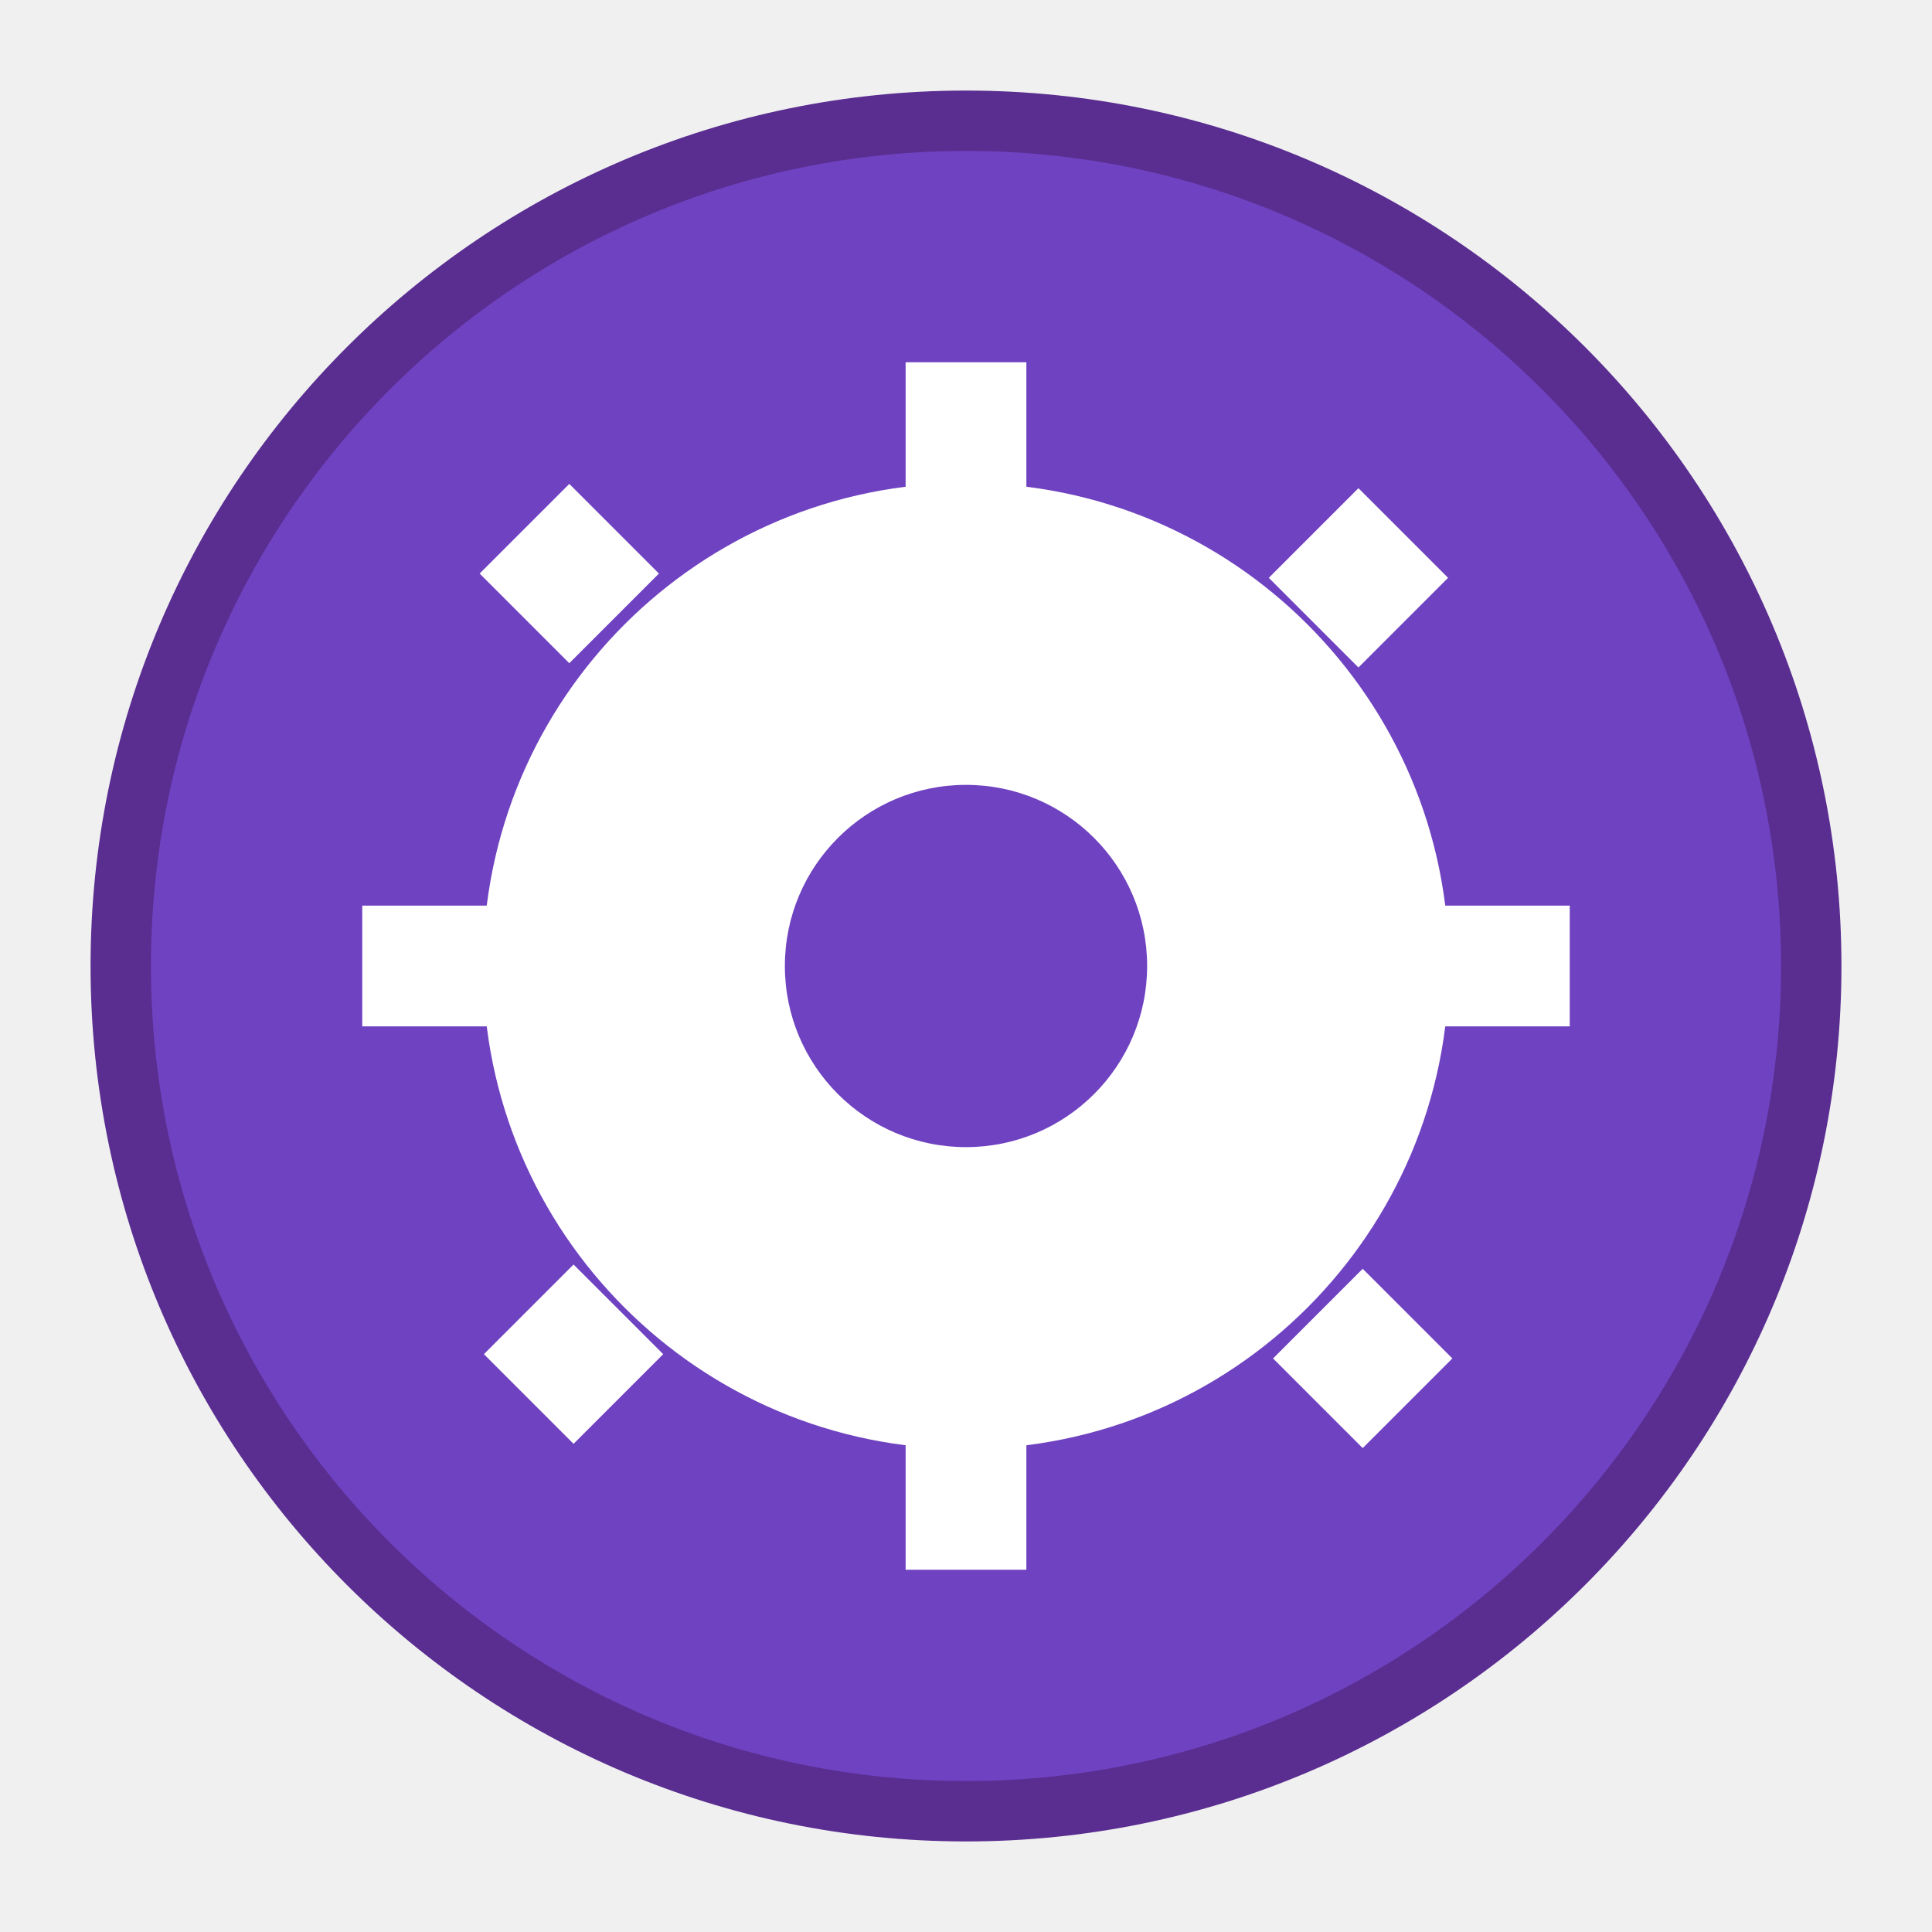
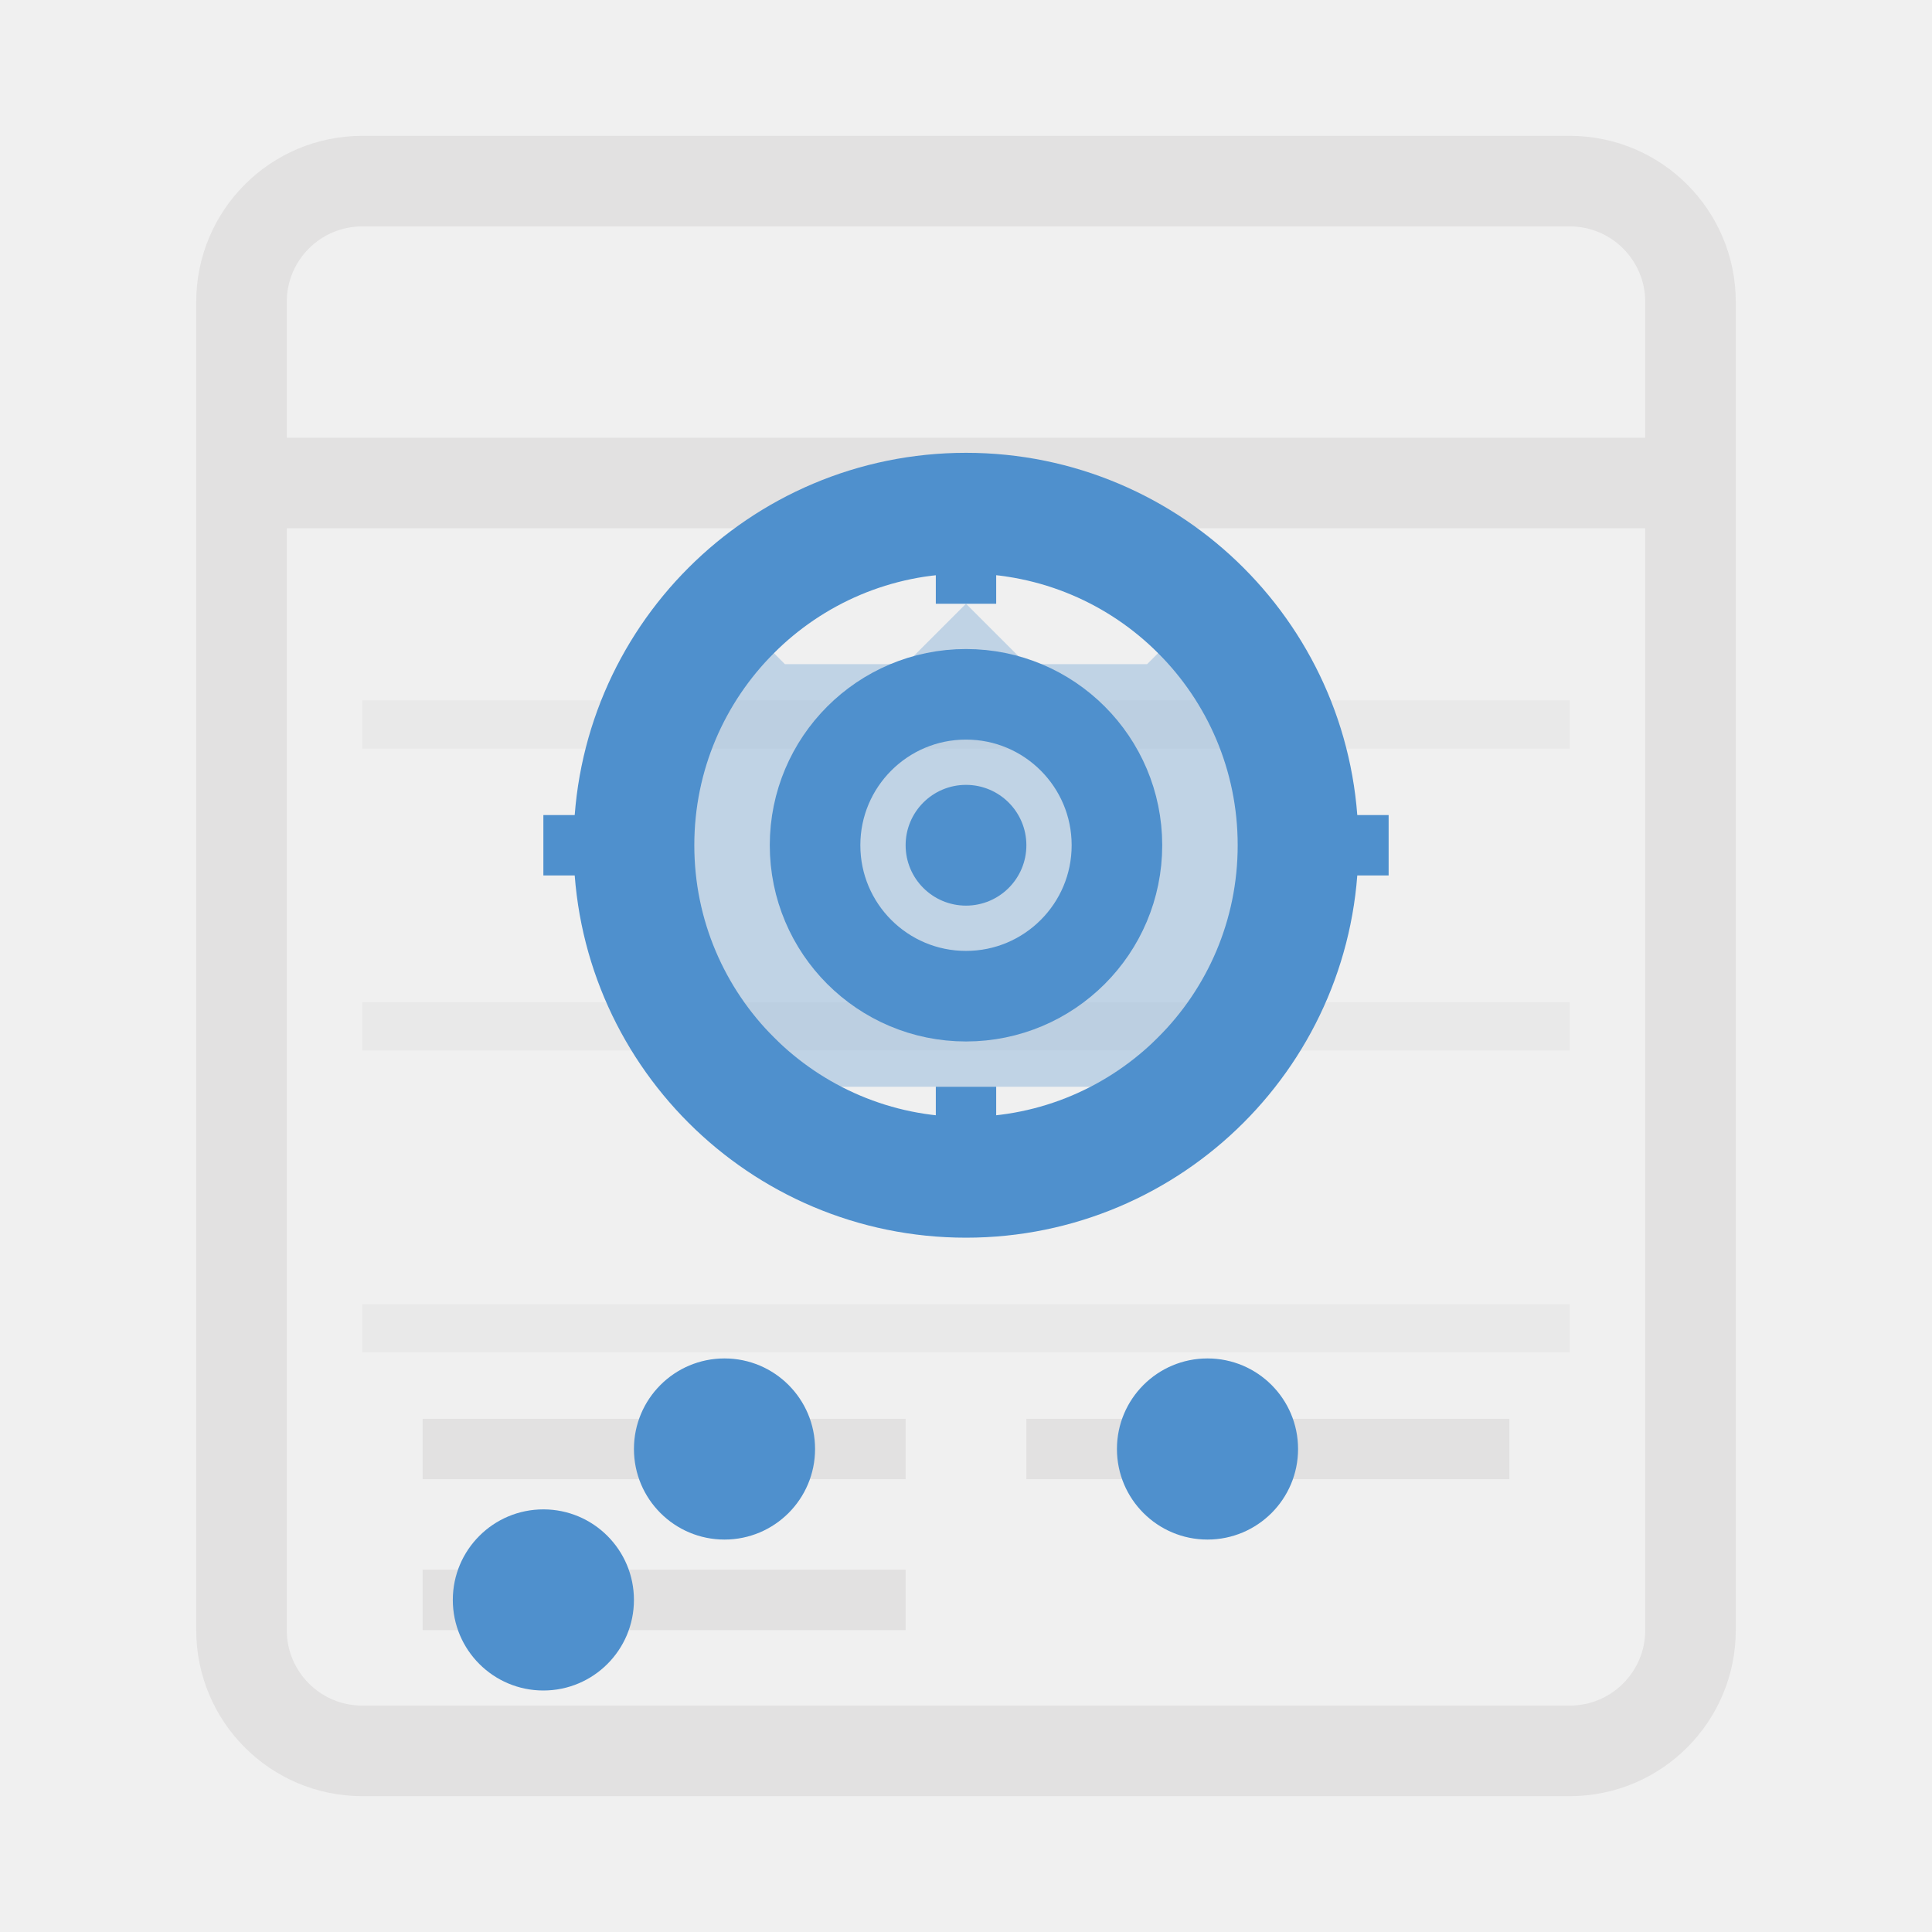
<svg xmlns="http://www.w3.org/2000/svg" width="32" height="32" viewBox="0 0 32 32">
-   <circle cx="16" cy="16" r="14" fill="#6F42C1" stroke="#5A2D91" stroke-width="1" />
-   <g fill="#FFFFFF">
-     <circle cx="16" cy="16" r="8" />
-     <rect x="15" y="6" width="2" height="3" />
-     <rect x="23" y="15" width="3" height="2" />
-     <rect x="15" y="23" width="2" height="3" />
-     <rect x="6" y="15" width="3" height="2" />
-     <rect x="21.5" y="8.5" width="2.1" height="2.1" transform="rotate(45 22.5 9.5)" />
-     <rect x="21.5" y="21.4" width="2.1" height="2.1" transform="rotate(45 22.5 22.5)" />
-     <rect x="8.4" y="21.4" width="2.1" height="2.1" transform="rotate(45 9.5 22.5)" />
-     <rect x="8.4" y="8.5" width="2.1" height="2.1" transform="rotate(45 9.5 9.5)" />
-     <circle cx="16" cy="16" r="3" fill="#6F42C1" />
-   </g>
+   <rect x="4" y="3" width="24" height="26" rx="2" fill="none" stroke="#e2e1e1" stroke-width="1.5" />
+   <line x1="4" y1="8" x2="28" y2="8" stroke="#e2e1e1" stroke-width="1.5" />
+   <line x1="6" y1="12" x2="26" y2="12" stroke="#e2e1e1" stroke-width="0.8" opacity="0.5" />
+   <line x1="6" y1="17" x2="26" y2="17" stroke="#e2e1e1" stroke-width="0.8" opacity="0.5" />
+   <line x1="6" y1="22" x2="26" y2="22" stroke="#e2e1e1" stroke-width="0.8" opacity="0.5" />
+   <path d="M16 10 L17 11 L19 11 L20 10 L21 11 L21 13 L22 14 L21 15 L21 17 L20 18 L19 18 L17 18 L16 18 L15 18 L13 18 L12 18 L11 17 L11 15 L10 14 L11 13 L11 11 L12 10 L13 11 L15 11 Z" fill="#4f90cd" opacity="0.3" />
+   <circle cx="16" cy="14" r="5.5" fill="none" stroke="#4f90cd" stroke-width="2" />
+   <rect x="15.5" y="8" width="1" height="2" fill="#4f90cd" />
+   <rect x="15.5" y="18" width="1" height="2" fill="#4f90cd" />
+   <rect x="21" y="13.5" width="2" height="1" fill="#4f90cd" />
+   <rect x="9" y="13.5" width="2" height="1" fill="#4f90cd" />
+   <rect x="19.5" y="9.8" width="1.2" height="1.5" fill="#4f90cd" transform="rotate(45 20 10.5)" />
+   <rect x="11.3" y="9.8" width="1.2" height="1.5" fill="#4f90cd" transform="rotate(-45 12 10.5)" />
+   <rect x="19.5" y="16.7" width="1.2" height="1.5" fill="#4f90cd" transform="rotate(-45 20 17.5)" />
+   <rect x="11.3" y="16.7" width="1.2" height="1.5" fill="#4f90cd" transform="rotate(45 12 17.5)" />
+   <circle cx="16" cy="14" r="2.5" fill="none" stroke="#4f90cd" stroke-width="1.5" />
+   <circle cx="16" cy="14" r="1" fill="#4f90cd" />
+   <line x1="7" y1="24" x2="15" y2="24" stroke="#e2e1e1" stroke-width="1" />
+   <circle cx="12" cy="24" r="1.5" fill="#4f90cd" />
+   <line x1="17" y1="24" x2="25" y2="24" stroke="#e2e1e1" stroke-width="1" />
+   <circle cx="20" cy="24" r="1.5" fill="#4f90cd" />
+   <line x1="7" y1="26.5" x2="15" y2="26.5" stroke="#e2e1e1" stroke-width="1" />
+   <circle cx="9" cy="26.5" r="1.5" fill="#4f90cd" />
</svg>
